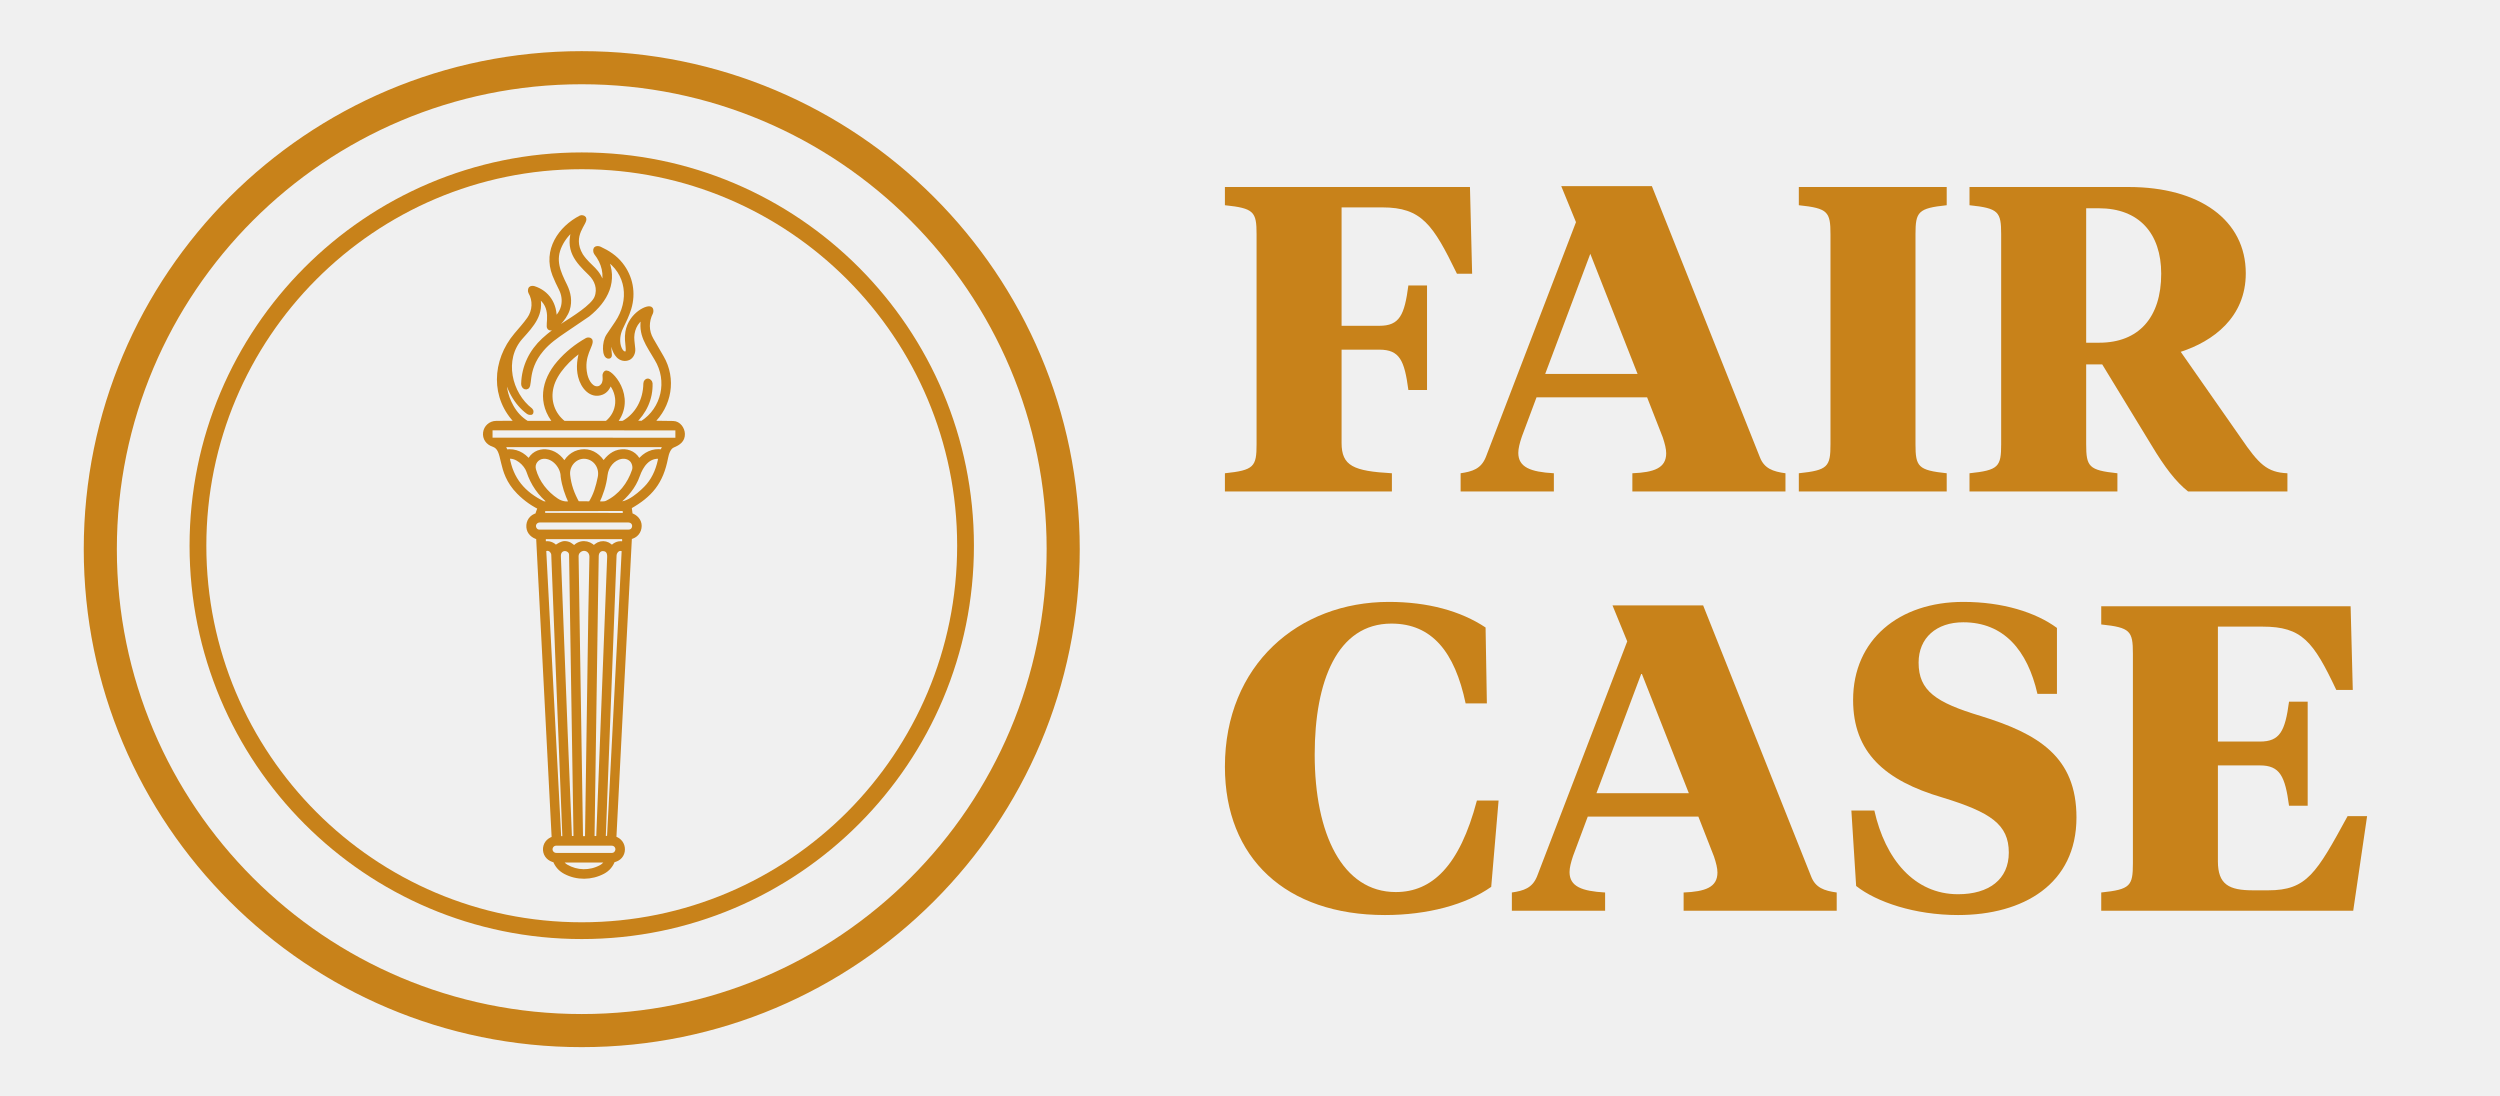
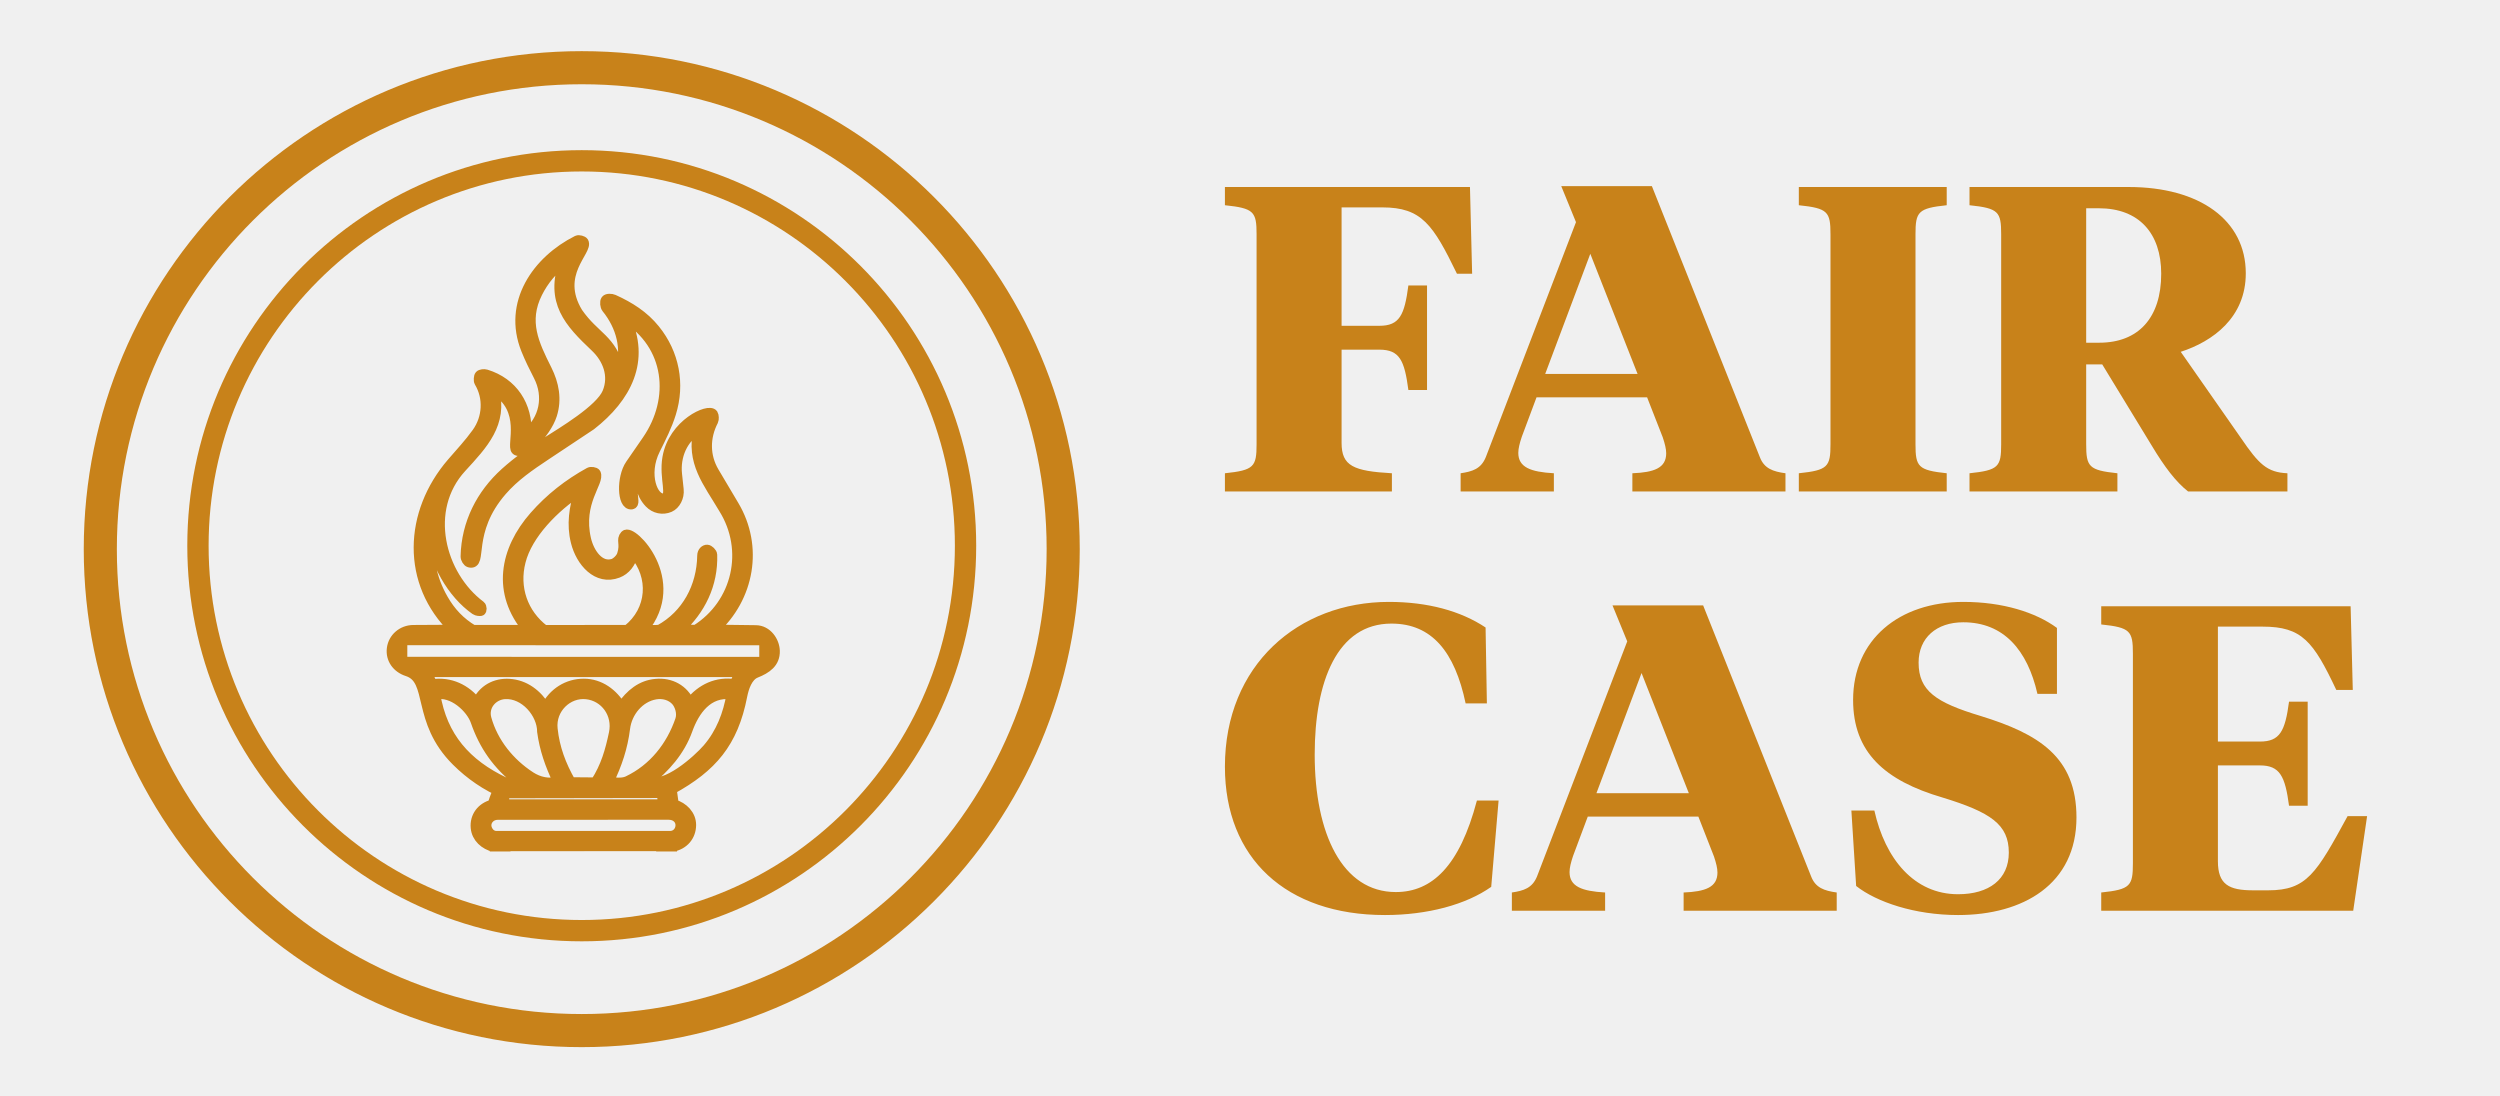
<svg xmlns="http://www.w3.org/2000/svg" width="997" height="437" viewBox="0 0 997 437" fill="none">
-   <path d="M535.023 139.441V176.628C535.023 185.795 539.693 187.871 555.087 188.736V196H488.496V188.736C500.085 187.525 501.122 186.141 501.122 177.147V93.432C501.122 84.438 500.085 83.055 488.496 81.844V74.579H586.221L587.086 109.172H581.032C571.519 89.627 567.022 82.709 551.282 82.709H535.023V129.928H550.071C558.201 129.928 560.103 125.604 561.66 113.842H569.097V155.526H561.66C560.103 143.765 558.201 139.441 550.071 139.441H535.023Z" fill="#C8821A" />
-   <path d="M663.095 174.38L656.868 158.467H612.763L606.882 174.207C606.017 176.801 605.498 178.877 605.498 180.606C605.498 186.314 610.341 188.217 619.681 188.736V196H582.494V188.736C587.164 188.044 590.623 187.006 592.526 182.336L628.502 88.589L622.622 74.233H658.771L701.839 182.336C703.569 186.833 707.028 188.044 712.044 188.736V196H650.988V188.736C659.636 188.39 664.479 186.66 664.479 180.779C664.479 179.05 663.96 176.974 663.095 174.38ZM634.21 101.216L616.222 149.127H653.063L634.21 101.216Z" fill="#C8821A" />
-   <path d="M763.897 93.432V177.147C763.897 186.141 764.934 187.525 776.35 188.736V196H717.369V188.736C728.958 187.525 729.996 186.141 729.996 177.147V93.432C729.996 84.438 728.958 83.055 717.369 81.844V74.579H776.35V81.844C764.934 83.055 763.897 84.438 763.897 93.432Z" fill="#C8821A" />
-   <path d="M836.983 83.055H831.967V136.673H837.156C852.896 136.673 861.89 126.641 861.89 109.172C861.89 93.087 853.069 83.055 836.983 83.055ZM831.967 145.322V177.147C831.967 186.141 833.005 187.525 844.421 188.736V196H785.44V188.736C797.029 187.525 798.066 186.141 798.066 177.147V93.432C798.066 84.438 797.029 83.055 785.44 81.844V74.579H848.918C877.111 74.579 895.618 87.725 895.618 108.999C895.618 126.641 882.473 136.155 869.674 140.306L893.716 174.725C900.807 185.103 904.093 188.39 912.223 188.736V196H872.614C867.771 192.195 863.274 186.314 858.085 177.666L838.367 145.322H831.967Z" fill="#C8821A" />
-   <path d="M553.876 240.039C569.443 240.039 582.588 243.671 592.447 250.244L592.966 280.513H584.491C580.167 259.93 571 248.687 554.914 248.687C533.294 248.687 524.3 271.692 524.3 300.922C524.3 332.575 535.369 355.752 556.644 355.752C571 355.752 582.07 345.547 588.988 319.257H597.636L594.696 353.676C584.664 360.768 569.27 364.919 552.32 364.919C512.884 364.919 488.496 342.261 488.496 305.765C488.496 265.119 517.9 240.039 553.876 240.039Z" fill="#C8821A" />
-   <path d="M683.533 341.569L677.307 325.656H633.201L627.32 341.396C626.455 343.99 625.936 346.066 625.936 347.796C625.936 353.503 630.779 355.406 640.119 355.925V363.189H602.932V355.925C607.602 355.233 611.061 354.195 612.964 349.525L648.94 255.779L643.06 241.423H679.209L722.277 349.525C724.007 354.022 727.466 355.233 732.482 355.925V363.189H671.426V355.925C680.074 355.579 684.917 353.849 684.917 347.969C684.917 346.239 684.398 344.163 683.533 341.569ZM654.648 268.405L636.66 316.316H673.501L654.648 268.405Z" fill="#C8821A" />
-   <path d="M780.875 364.919C763.579 364.919 748.358 359.73 740.229 353.331L738.326 323.235H747.493C751.818 342.607 763.406 356.617 780.875 356.617C793.156 356.617 801.112 350.736 801.112 340.012C801.112 328.77 793.848 323.927 774.649 318.046C751.645 311.3 739.018 300.058 739.018 279.129C739.018 255.087 757.352 240.039 782.951 240.039C798.691 240.039 811.836 244.19 820.311 250.417V276.708H812.528C808.55 259.238 799.037 248.168 782.951 248.168C772.227 248.168 765.136 254.395 765.136 264.254C765.136 275.497 772.054 280.167 789.87 285.529C812.874 292.62 828.095 301.787 828.095 326.002C828.095 352.639 806.82 364.919 780.875 364.919Z" fill="#C8821A" />
-   <path d="M837.971 363.189V355.925C849.56 354.714 850.598 353.331 850.598 344.336V260.622C850.598 251.628 849.56 250.244 837.971 249.033V241.769H937.425L938.29 275.151H931.718C922.551 255.779 918.053 249.898 902.314 249.898H884.498V295.734H901.276C909.232 295.734 911.308 291.582 912.865 279.821H920.302V321.332H912.865C911.308 309.571 909.232 305.247 901.276 305.247H884.498V343.472C884.498 352.812 888.995 355.06 898.509 355.06H904.562C919.956 355.06 923.761 348.315 936.215 325.483H943.998L938.463 363.189H837.971Z" fill="#C8821A" />
-   <path d="M232 411C338.039 411 424 325.039 424 219C424 112.961 338.039 27 232 27C125.961 27 40 112.961 40 219C40 325.039 125.961 411 232 411Z" stroke="#C8821A" stroke-width="13.2" stroke-miterlimit="10" />
-   <path d="M232 371.151C316.531 371.151 385.057 302.422 385.057 217.642C385.057 132.861 316.531 64.132 232 64.132C147.469 64.132 78.943 132.861 78.943 217.642C78.943 302.422 147.469 371.151 232 371.151Z" stroke="#C8821A" stroke-width="6.69" stroke-miterlimit="10" />
-   <path d="M244.502 343.125C243.709 345.184 242.428 346.705 240.521 347.719C235.821 350.225 230.135 350.282 225.425 347.799C223.449 346.758 222.078 345.207 221.281 343.158C219.053 342.745 217.499 341.113 217.358 339.008C217.218 336.903 218.508 334.974 220.833 334.35L214.615 214.367C212.505 213.857 210.921 212.328 210.731 210.29C210.513 207.928 211.94 205.996 214.197 205.402C214.422 204.691 214.768 203.644 215.02 203.06C215.19 202.666 216.587 203.067 216.591 203.497L216.604 205.349L249.222 205.362C249.222 204.485 249.17 203.844 249.046 202.967L216.545 203.023C212.926 201.462 209.641 199.173 206.773 196.257C198.389 187.729 202.04 179.131 196.664 177.353C194.473 176.629 193.186 174.734 193.46 172.549C193.735 170.363 195.58 168.672 197.899 168.658L206.325 168.608C196.299 158.736 196.952 143.962 205.816 133.466C207.609 131.341 209.376 129.419 210.96 127.167C213.214 123.971 213.387 119.72 211.46 116.467C211.293 116.187 211.352 115.299 211.548 115.083C211.783 114.822 212.456 114.749 212.877 114.882C218.315 116.594 221.503 121.382 221.183 127.464C224.89 124.408 225.83 119.5 223.655 115.183C222.731 113.351 221.849 111.529 221.098 109.621C217.267 99.865 223.335 90.934 231.644 86.67C231.964 86.506 232.794 86.747 232.944 87.004C233.963 88.758 226.921 93.73 231.748 101.854C235.322 107.122 238.643 107.262 240.43 114.145C241.971 109.544 240.697 104.723 237.667 100.903C237.382 100.546 237.275 99.558 237.536 99.211C237.797 98.864 238.682 98.901 239.123 99.105C242.468 100.656 245.352 102.521 247.638 105.41C251.622 110.445 252.834 116.844 250.946 123.053C250.13 125.739 248.925 128.151 247.693 130.674C245.12 135.945 247.266 141.257 249.444 140.96C251.443 140.686 249.46 136.799 250.208 132.399C251.433 125.205 258.762 121.949 259.605 123.243C259.781 123.514 259.81 124.338 259.657 124.638C257.893 128.091 257.87 132.038 259.833 135.418L263.929 142.471C268.946 151.106 267.13 161.822 259.81 168.588L268.426 168.702C270.748 168.732 272.27 171.044 272.326 173.056C272.395 175.565 270.634 176.796 268.433 177.69C266.702 178.394 265.947 180.79 265.608 182.578C263.74 192.36 259.412 197.515 251.09 202.199L251.511 205.352C253.478 205.929 255.104 207.601 255.088 209.716C255.071 212.012 253.582 213.863 251.204 214.284L247.357 287.968L244.992 334.28C247.177 334.904 248.428 336.719 248.409 338.754C248.389 340.923 246.945 342.705 244.506 343.118L244.502 343.125ZM257.381 152.991C257.39 152.23 257.913 151.74 258.4 151.76C258.769 151.776 259.419 152.397 259.432 152.831C259.628 159.04 257.018 164.458 252.615 168.545L256.087 168.632C264.628 163.157 267.139 151.826 261.77 143.075C258.582 137.533 254.98 133.356 256.629 126.353C253.331 128.248 251.792 132.102 252.187 135.865L252.527 139.108C252.694 140.686 251.861 142.291 250.669 142.818C249.228 143.452 247.599 143.102 246.485 141.907C244.692 139.979 244.248 137.193 244.372 134.51C241.622 138.097 244.071 142.074 242.83 142.228C240.88 142.464 240.73 136.569 242.585 133.823L246.011 128.748C251.936 119.974 250.731 108.633 241.488 102.818C245.809 111.99 241.716 119.767 234.485 125.549L225.151 131.885C221.872 134.11 218.707 136.322 216.13 139.355C208.752 148.036 212.273 155.243 209.409 154.432C209.059 154.332 208.635 153.671 208.648 153.158C208.814 146.201 211.832 140.109 216.823 135.518C219.452 133.099 222.225 131.134 225.226 129.179C228.58 126.99 236.393 122.256 237.836 118.689C239.28 115.123 237.889 111.549 235.361 109.104C229.968 103.889 226.026 99.592 228.969 91.021C226.588 92.785 224.756 95.021 223.443 97.7C220.494 103.719 222.728 108.463 225.38 113.872C226.843 116.858 227.46 120.097 226.435 123.37C225.177 127.377 220.402 131.978 219.057 130.787C218.021 129.873 221.372 122.146 214.533 118.032C216.336 125.205 212.247 129.533 207.798 134.49C199.885 143.305 203.347 157.138 211.708 163.55C212.021 163.791 212.012 164.618 211.763 164.651C211.574 164.678 210.999 164.668 210.646 164.418C205.927 161.031 202.067 154.425 201.452 147.536C200.577 152.577 201.515 157.735 204.026 162.156C205.551 164.895 207.527 167.04 210.183 168.655L221.519 168.648C215.007 160.845 216.676 151.83 222.816 144.696C226.069 140.92 229.825 137.914 234.159 135.471C234.443 135.311 235.318 135.411 235.459 135.705C236.308 137.5 231.69 141.714 233.447 149.521C234.12 152.507 236.256 155.61 239.025 154.719C239.662 154.512 240.593 153.645 240.858 152.814C241.625 150.402 240.583 149.761 241.494 148.713C242.847 147.162 253.53 158.259 245.208 168.545C246.25 168.648 247.618 168.725 248.608 168.608C254.154 165.499 257.283 159.6 257.381 152.987V152.991ZM243.265 152.424C242.693 154.592 241.583 156.024 239.992 156.644C235.743 158.302 232.366 154.305 231.343 150.091C230.452 146.421 230.997 142.948 232.095 139.345C227 142.731 221.385 148.46 219.974 154.255C218.599 159.74 220.415 165.215 224.854 168.668L241.978 168.642C247.053 164.575 247.589 157.421 243.265 152.42V152.424ZM195.613 170.804V175.358L270.157 175.375V170.82L195.613 170.804ZM240.688 184.92C242.621 182.047 244.878 180.282 247.785 180.002C250.871 179.685 253.566 181.193 254.8 184.063C257.234 180.946 260.467 179.518 264.03 180.042L265.216 177.503H200.633L201.773 180.076C205.486 179.508 208.726 181.133 210.97 184.029C212.204 181.197 214.791 179.802 217.649 179.992C220.843 180.202 223.378 182.167 225.115 185.06C226.725 181.807 229.681 179.959 232.996 179.962C236.298 179.965 239.025 182.024 240.691 184.923L240.688 184.92ZM219.635 200.561C215.186 197.061 212.413 192.921 210.712 187.869C209.771 185.083 205.963 181.427 202.409 182.241C203.856 191.189 208.772 196.874 216.751 200.745C217.593 200.805 218.916 200.701 219.638 200.561H219.635ZM227.689 200.588C226.01 196.998 224.903 193.711 224.413 190.068C224.416 186.218 220.827 181.884 216.705 182.154C214.229 182.318 212.208 184.643 212.942 187.336C214.321 192.394 217.737 196.681 222.009 199.51C223.783 200.684 225.772 201.065 227.689 200.591V200.588ZM235.403 200.745C237.529 197.391 238.431 194.065 239.192 190.375C240.025 186.335 237.392 182.595 233.525 182.174C229.658 181.754 226.141 185.23 226.565 189.444C226.977 193.511 228.296 197.095 230.308 200.701L235.403 200.745ZM242.059 200.431C247.344 197.862 250.986 193.124 252.837 187.609C253.327 186.154 252.736 184.38 251.933 183.509C250.917 182.404 249.32 181.941 247.752 182.214C244.427 182.791 241.903 185.918 241.491 189.347C241.004 193.384 239.829 196.954 238.062 200.654C239.221 200.714 240.835 201.028 242.063 200.431H242.059ZM258.468 193.631C261.221 190.375 262.711 186.398 263.41 182.204C258.527 181.567 255.774 185.627 254.356 189.668C252.785 194.152 249.764 197.608 246.204 200.531C249.816 202.126 256.466 195.997 258.468 193.631ZM250.754 212.008C252.217 212.008 253.05 210.68 252.886 209.446C252.739 208.338 251.805 207.541 250.453 207.541L215.284 207.551C213.916 207.551 212.942 208.575 212.926 209.736C212.913 210.73 213.69 212.008 214.974 212.008H250.754ZM236.886 218.451C239.032 215.932 242.125 216.125 244.026 218.374C245.335 216.909 246.913 216.305 248.882 216.836C248.951 215.885 248.967 214.968 248.836 214.187L216.845 214.204L216.888 216.849C218.897 216.245 220.379 217.003 221.682 218.221C222.692 217.467 224.054 216.582 225.249 216.599C226.745 216.619 227.911 217.383 228.976 218.524C231.115 215.905 234.632 216.069 236.886 218.451ZM225.092 333.83L220.657 221.227C220.618 220.209 219.85 219.362 219.259 219.081C218.524 218.734 217.691 218.758 217.019 219.375L223.008 334.144C223.809 334.314 224.638 334.447 225.089 333.83H225.092ZM234.116 333.873L235.429 244.698L235.877 222.067C235.913 220.266 234.649 218.908 232.973 218.868C231.595 218.834 229.9 219.945 229.929 221.851L231.696 334.133C232.611 334.334 233.535 334.437 234.113 333.873H234.116ZM242.879 333.987L247.481 244.685L248.752 219.382C247.997 218.734 246.981 218.768 246.305 219.228C245.708 219.635 245.11 220.483 245.071 221.527L240.753 334.11C241.494 334.237 242.141 334.237 242.879 333.987ZM229.534 334.15L229.129 308.046L227.761 221.213C227.734 219.608 226.118 218.821 224.988 218.965C223.626 219.138 222.803 220.242 222.865 221.851L225.563 291.888L227.297 334.217C228.009 334.234 228.753 334.217 229.531 334.15H229.534ZM236.282 334.1C237.281 334.297 237.977 334.3 238.584 333.98L242.951 222.141C243.026 220.239 242.246 219.011 240.466 218.961C239.038 218.921 237.987 220.132 237.961 221.76L237.663 239.824L236.282 334.1ZM244.003 340.963C245.525 340.963 246.338 339.552 246.224 338.481C246.1 337.33 245.201 336.442 243.908 336.442H221.823C220.464 336.442 219.546 337.53 219.543 338.731C219.543 339.842 220.497 340.953 221.843 340.953L244.006 340.96L244.003 340.963ZM239.688 345.724C240.815 345.11 241.618 344.156 242.017 343.158L223.652 343.165C224.201 344.209 224.877 344.97 225.814 345.521C230.04 347.993 235.253 348.136 239.688 345.724Z" fill="#C8821A" stroke="#C8821A" stroke-width="1.63" />
+   <g clip-path="url(#clip0_146_64)">
+     <path d="M535.024 139.441V176.628C535.024 185.795 539.694 187.871 555.088 188.736V196H488.497V188.736C500.086 187.525 501.123 186.141 501.123 177.147V93.432C501.123 84.438 500.086 83.055 488.497 81.844V74.579H586.222L587.087 109.172H581.033C571.52 89.627 567.023 82.709 551.283 82.709H535.024V129.928H550.072C558.202 129.928 560.104 125.604 561.661 113.842H569.098V155.526H561.661C560.104 143.765 558.202 139.441 550.072 139.441H535.024ZM663.096 174.38L656.869 158.467H612.764L606.883 174.207C606.018 176.801 605.499 178.877 605.499 180.606C605.499 186.314 610.342 188.217 619.682 188.736V196H582.495V188.736C587.165 188.044 590.624 187.006 592.527 182.336L628.503 88.589L622.623 74.233H658.772L701.84 182.336C703.57 186.833 707.029 188.044 712.045 188.736V196H650.989V188.736C659.637 188.39 664.48 186.66 664.48 180.779C664.48 179.05 663.961 176.974 663.096 174.38ZM634.211 101.216L616.223 149.127H653.064L634.211 101.216ZM763.898 93.432V177.147C763.898 186.141 764.935 187.525 776.351 188.736V196H717.37V188.736C728.959 187.525 729.997 186.141 729.997 177.147V93.432C729.997 84.438 728.959 83.055 717.37 81.844V74.579H776.351V81.844C764.935 83.055 763.898 84.438 763.898 93.432ZM836.984 83.055H831.968V136.673H837.157C852.897 136.673 861.891 126.641 861.891 109.172C861.891 93.086 853.07 83.055 836.984 83.055ZM831.968 145.322V177.147C831.968 186.141 833.006 187.525 844.422 188.736V196H785.441V188.736C797.03 187.525 798.067 186.141 798.067 177.147V93.432C798.067 84.438 797.03 83.055 785.441 81.844V74.579H848.919C877.112 74.579 895.619 87.725 895.619 108.999C895.619 126.641 882.474 136.154 869.675 140.306L893.717 174.725C900.808 185.103 904.094 188.39 912.224 188.736V196H872.615C867.772 192.195 863.275 186.314 858.086 177.666L838.368 145.322H831.968Z" fill="#C8821A" />
+     <path d="M553.877 240.039C569.444 240.039 582.589 243.671 592.448 250.244L592.967 280.513H584.492C580.168 259.93 571.001 248.687 554.915 248.687C533.295 248.687 524.301 271.692 524.301 300.922C524.301 332.575 535.37 355.752 556.645 355.752C571.001 355.752 582.071 345.547 588.989 319.257H597.637L594.697 353.676C584.665 360.768 569.271 364.919 552.321 364.919C512.885 364.919 488.497 342.261 488.497 305.765C488.497 265.119 517.901 240.039 553.877 240.039ZM683.534 341.569L677.307 325.656H633.202L627.321 341.396C626.456 343.99 625.937 346.066 625.937 347.796C625.937 353.503 630.78 355.406 640.12 355.925V363.189H602.933V355.925C607.603 355.233 611.062 354.195 612.965 349.525L648.941 255.779L643.061 241.423H679.21L722.278 349.525C724.008 354.022 727.467 355.233 732.483 355.925V363.189H671.427V355.925C680.075 355.579 684.918 353.849 684.918 347.969C684.918 346.239 684.399 344.163 683.534 341.569ZM654.649 268.405L636.661 316.316H673.502L654.649 268.405ZM780.876 364.919C763.58 364.919 748.359 359.73 740.23 353.331L738.327 323.235H747.494C751.818 342.607 763.407 356.617 780.876 356.617C793.157 356.617 801.113 350.736 801.113 340.012C801.113 328.77 793.849 323.927 774.65 318.046C751.646 311.3 739.019 300.058 739.019 279.129C739.019 255.087 757.353 240.039 782.952 240.039C798.692 240.039 811.837 244.19 820.312 250.417V276.707H812.529C808.551 259.238 799.038 248.168 782.952 248.168C772.228 248.168 765.137 254.395 765.137 264.254C765.137 275.497 772.055 280.167 789.871 285.529C812.875 292.62 828.096 301.787 828.096 326.002C828.096 352.639 806.821 364.919 780.876 364.919ZM837.972 363.189V355.925C849.561 354.714 850.598 353.331 850.598 344.336V260.622C850.598 251.628 849.561 250.244 837.972 249.033V241.769H937.426L938.291 275.151H931.719C922.551 255.779 918.054 249.898 902.315 249.898H884.499V295.734H901.277C909.233 295.734 911.309 291.582 912.865 279.821H920.303V321.332H912.865C911.309 309.571 909.233 305.247 901.277 305.247H884.499V343.472C884.499 352.812 888.996 355.06 898.509 355.06H904.563C919.957 355.06 923.762 348.315 936.216 325.483H943.999L938.464 363.189H837.972Z" fill="#C8821A" />
+     <path d="M232 411C338.039 411 424 325.039 424 219C424 112.961 338.039 27 232 27C125.961 27 40 112.961 40 219C40 325.039 125.961 411 232 411Z" stroke="#C8821A" stroke-width="13.2" stroke-miterlimit="10" />
+     <path d="M232 371.151C316.531 371.151 385.057 302.422 385.057 217.642C385.057 132.861 316.531 64.132 232 64.132C147.469 64.132 78.943 132.861 78.943 217.642C78.943 302.422 147.469 371.151 232 371.151Z" stroke="#C8821A" stroke-width="8.5" stroke-miterlimit="10" />
+     <mask id="mask0_146_64" style="mask-type:alpha" maskUnits="userSpaceOnUse" x="154" y="93" width="157" height="504">
+       <path d="M255.114 581.82C253.577 585.721 251.098 588.603 247.404 590.525C238.303 595.273 227.292 595.38 218.171 590.677C214.345 588.705 211.688 585.765 210.145 581.883C205.831 581.099 202.821 578.008 202.549 574.019C202.277 570.03 204.775 566.376 209.278 565.194L197.236 337.851C193.15 336.883 190.083 333.988 189.716 330.125C189.292 325.65 192.056 321.989 196.426 320.864C196.863 319.517 197.533 317.532 198.02 316.426C198.349 315.68 201.056 316.439 201.062 317.254L201.088 320.763L264.254 320.788C264.254 319.126 264.153 317.912 263.912 316.249L200.974 316.357C193.966 313.398 187.603 309.061 182.05 303.536C165.814 287.378 172.885 271.086 162.475 267.717C158.231 266.345 155.739 262.754 156.27 258.614C156.801 254.473 160.375 251.268 164.866 251.242L181.184 251.148C161.766 232.441 163.031 204.449 180.197 184.56C183.669 180.533 187.091 176.892 190.158 172.625C194.523 166.569 194.858 158.515 191.126 152.351C190.804 151.82 190.917 150.138 191.297 149.727C191.752 149.234 193.055 149.095 193.871 149.348C204.402 152.591 210.575 161.663 209.955 173.188C217.134 167.397 218.955 158.097 214.743 149.917C212.953 146.446 211.245 142.995 209.791 139.379C202.372 120.894 214.123 103.971 230.214 95.891C230.833 95.582 232.44 96.037 232.731 96.523C234.704 99.849 221.068 109.268 230.416 124.662C237.335 134.644 243.768 134.909 247.227 147.951C250.213 139.233 247.746 130.098 241.877 122.86C241.326 122.184 241.118 120.312 241.624 119.655C242.13 118.997 243.844 119.067 244.697 119.453C251.174 122.392 256.759 125.926 261.186 131.401C268.902 140.94 271.249 153.065 267.593 164.83C266.012 169.919 263.678 174.49 261.294 179.269C256.31 189.257 260.465 199.322 264.684 198.759C268.555 198.241 264.715 190.876 266.164 182.537C268.536 168.908 282.729 162.738 284.36 165.191C284.702 165.703 284.759 167.264 284.462 167.833C281.046 174.376 281.002 181.855 284.803 188.259L292.734 201.623C302.449 217.984 298.933 238.289 284.759 251.11L301.444 251.325C305.941 251.381 308.888 255.762 308.995 259.574C309.128 264.328 305.719 266.661 301.456 268.355C298.104 269.689 296.643 274.228 295.985 277.617C292.368 296.152 283.987 305.919 267.872 314.795L268.687 320.769C272.495 321.863 275.645 325.03 275.613 329.038C275.581 333.387 272.697 336.896 268.093 337.693L260.642 477.309L256.063 565.061C260.294 566.243 262.717 569.682 262.679 573.539C262.641 577.648 259.845 581.024 255.121 581.807L255.114 581.82ZM280.053 221.555C280.072 220.114 281.084 219.185 282.026 219.223C282.741 219.254 284 220.43 284.025 221.252C284.405 233.017 279.351 243.283 270.825 251.027L277.549 251.192C294.088 240.818 298.952 219.349 288.554 202.767C282.381 192.267 275.404 184.352 278.598 171.082C272.21 174.673 269.231 181.975 269.997 189.106L270.654 195.251C270.977 198.241 269.364 201.281 267.056 202.28C264.266 203.481 261.11 202.818 258.954 200.554C255.481 196.9 254.621 191.622 254.861 186.539C249.536 193.335 254.279 200.871 251.876 201.161C248.1 201.61 247.809 190.44 251.402 185.237L258.036 175.621C269.51 158.995 267.176 137.508 249.277 126.489C257.644 143.867 249.719 158.603 235.716 169.559L217.64 181.564C211.29 185.78 205.161 189.972 200.171 195.718C185.883 212.168 192.701 225.823 187.154 224.286C186.477 224.097 185.655 222.845 185.681 221.871C186.003 208.691 191.847 197.147 201.512 188.448C206.603 183.865 211.973 180.141 217.785 176.437C224.281 172.29 239.41 163.319 242.205 156.561C245.001 149.803 242.307 143.033 237.411 138.399C226.969 128.518 219.335 120.376 225.034 104.135C220.423 107.479 216.875 111.715 214.332 116.791C208.621 128.196 212.947 137.185 218.083 147.433C220.916 153.091 222.111 159.229 220.125 165.431C217.69 173.023 208.444 181.741 205.838 179.484C203.833 177.752 210.322 163.111 197.078 155.316C200.569 168.908 192.65 177.107 184.036 186.501C168.711 203.203 175.415 229.413 191.607 241.564C192.214 242.019 192.195 243.587 191.714 243.65C191.348 243.701 190.234 243.682 189.551 243.207C180.412 236.791 172.936 224.274 171.747 211.219C170.052 220.771 171.867 230.545 176.731 238.921C179.685 244.111 183.511 248.176 188.653 251.236L210.607 251.223C197.995 236.437 201.227 219.355 213.118 205.839C219.417 198.683 226.691 192.987 235.084 188.36C235.634 188.056 237.329 188.246 237.601 188.802C239.245 192.203 230.302 200.188 233.705 214.981C235.008 220.639 239.144 226.518 244.508 224.83C245.741 224.438 247.544 222.794 248.056 221.22C249.542 216.65 247.525 215.436 249.289 213.451C251.908 210.511 272.596 231.537 256.481 251.027C258.498 251.223 261.148 251.369 263.065 251.148C273.804 245.256 279.863 234.079 280.053 221.549V221.555ZM252.717 220.481C251.61 224.59 249.46 227.302 246.38 228.478C238.151 231.62 231.611 224.046 229.632 216.062C227.905 209.108 228.961 202.527 231.086 195.699C221.22 202.116 210.347 212.97 207.615 223.951C204.952 234.344 208.469 244.718 217.064 251.261L250.225 251.211C260.054 243.505 261.091 229.951 252.717 220.474V220.481ZM160.438 255.307V263.936L304.796 263.968V255.339L160.438 255.307ZM247.727 282.055C251.471 276.612 255.842 273.267 261.471 272.736C267.448 272.136 272.666 274.993 275.057 280.43C279.769 274.525 286.03 271.82 292.93 272.812L295.226 268.001H170.159L172.367 272.875C179.558 271.801 185.832 274.879 190.177 280.367C192.568 275 197.578 272.357 203.112 272.717C209.297 273.116 214.205 276.839 217.57 282.32C220.688 276.156 226.412 272.654 232.832 272.661C239.226 272.667 244.508 276.567 247.733 282.061L247.727 282.055ZM206.957 311.691C198.343 305.06 192.973 297.214 189.678 287.643C187.856 282.364 180.482 275.436 173.6 276.978C176.402 293.933 185.921 304.706 201.372 312.039C203.004 312.153 205.566 311.957 206.964 311.691H206.957ZM222.554 311.742C219.303 304.939 217.159 298.713 216.21 291.809C216.217 284.514 209.266 276.302 201.284 276.814C196.49 277.124 192.575 281.53 193.998 286.632C196.667 296.215 203.282 304.339 211.555 309.7C214.99 311.925 218.842 312.646 222.554 311.748V311.742ZM237.493 312.039C241.611 305.685 243.357 299.383 244.83 292.391C246.443 284.735 241.345 277.648 233.857 276.852C226.368 276.055 219.556 282.643 220.378 290.627C221.175 298.333 223.731 305.123 227.627 311.957L237.493 312.039ZM250.383 311.445C260.617 306.577 267.669 297.6 271.255 287.15C272.204 284.394 271.059 281.031 269.503 279.381C267.536 277.288 264.443 276.409 261.408 276.928C254.969 278.021 250.08 283.945 249.283 290.444C248.34 298.093 246.064 304.857 242.642 311.868C244.887 311.982 248.012 312.576 250.39 311.445H250.383ZM282.159 298.561C287.491 292.391 290.375 284.855 291.729 276.909C282.273 275.701 276.941 283.395 274.196 291.051C271.154 299.547 265.304 306.096 258.41 311.634C265.405 314.656 278.282 303.043 282.159 298.561ZM267.22 333.381C270.054 333.381 271.666 330.865 271.35 328.526C271.066 326.427 269.257 324.916 266.638 324.916L198.533 324.935C195.882 324.935 193.998 326.876 193.966 329.076C193.941 330.96 195.446 333.381 197.932 333.381H267.22ZM240.365 345.588C244.52 340.815 250.51 341.182 254.191 345.443C256.727 342.668 259.782 341.524 263.596 342.529C263.729 340.727 263.76 338.988 263.507 337.509L201.556 337.541L201.638 342.554C205.528 341.41 208.399 342.845 210.923 345.152C212.877 343.723 215.515 342.048 217.83 342.08C220.726 342.118 222.984 343.565 225.046 345.727C229.189 340.765 236.001 341.075 240.365 345.588ZM217.526 564.208L208.937 350.848C208.861 348.92 207.375 347.314 206.23 346.783C204.807 346.126 203.194 346.17 201.891 347.34L213.491 564.802C215.04 565.124 216.647 565.377 217.52 564.208H217.526ZM235.001 564.29L237.544 395.322L238.411 352.441C238.48 349.027 236.032 346.454 232.788 346.379C230.119 346.315 226.836 348.421 226.893 352.03L230.315 564.783C232.086 565.162 233.876 565.358 234.995 564.29H235.001ZM251.971 564.505L260.883 395.296L263.343 347.352C261.882 346.126 259.915 346.189 258.606 347.061C257.448 347.833 256.291 349.438 256.215 351.417L247.853 564.739C249.289 564.979 250.542 564.979 251.971 564.505ZM226.128 564.815L225.343 515.353L222.693 350.823C222.643 347.782 219.512 346.29 217.324 346.562C214.686 346.891 213.092 348.983 213.212 352.03L218.437 484.737L221.795 564.941C223.174 564.973 224.616 564.941 226.121 564.815H226.128ZM239.195 564.72C241.13 565.093 242.477 565.099 243.654 564.492L252.11 352.58C252.256 348.977 250.744 346.65 247.297 346.556C244.533 346.48 242.496 348.775 242.446 351.86L241.87 386.086L239.195 564.72ZM254.147 577.724C257.094 577.724 258.669 575.05 258.448 573.02C258.207 570.839 256.468 569.158 253.963 569.158H211.195C208.564 569.158 206.786 571.219 206.78 573.494C206.78 575.6 208.627 577.705 211.233 577.705L254.153 577.717L254.147 577.724ZM245.792 586.745C247.974 585.582 249.53 583.774 250.301 581.883L214.737 581.896C215.799 583.875 217.109 585.316 218.924 586.359C227.108 591.044 237.202 591.315 245.792 586.745Z" fill="#C8821A" stroke="#C8821A" stroke-width="4" />
+     </mask>
+     <g mask="url(#mask0_146_64)">
+       <rect x="155.438" y="94.086" width="156.388" height="243.481" fill="#C8821A" stroke="#C8821A" stroke-width="4" />
+     </g>
+   </g>
+   <defs>
+     <clipPath id="clip0_146_64">
+       <rect width="997" height="437" fill="white" />
+     </clipPath>
+   </defs>
</svg>
